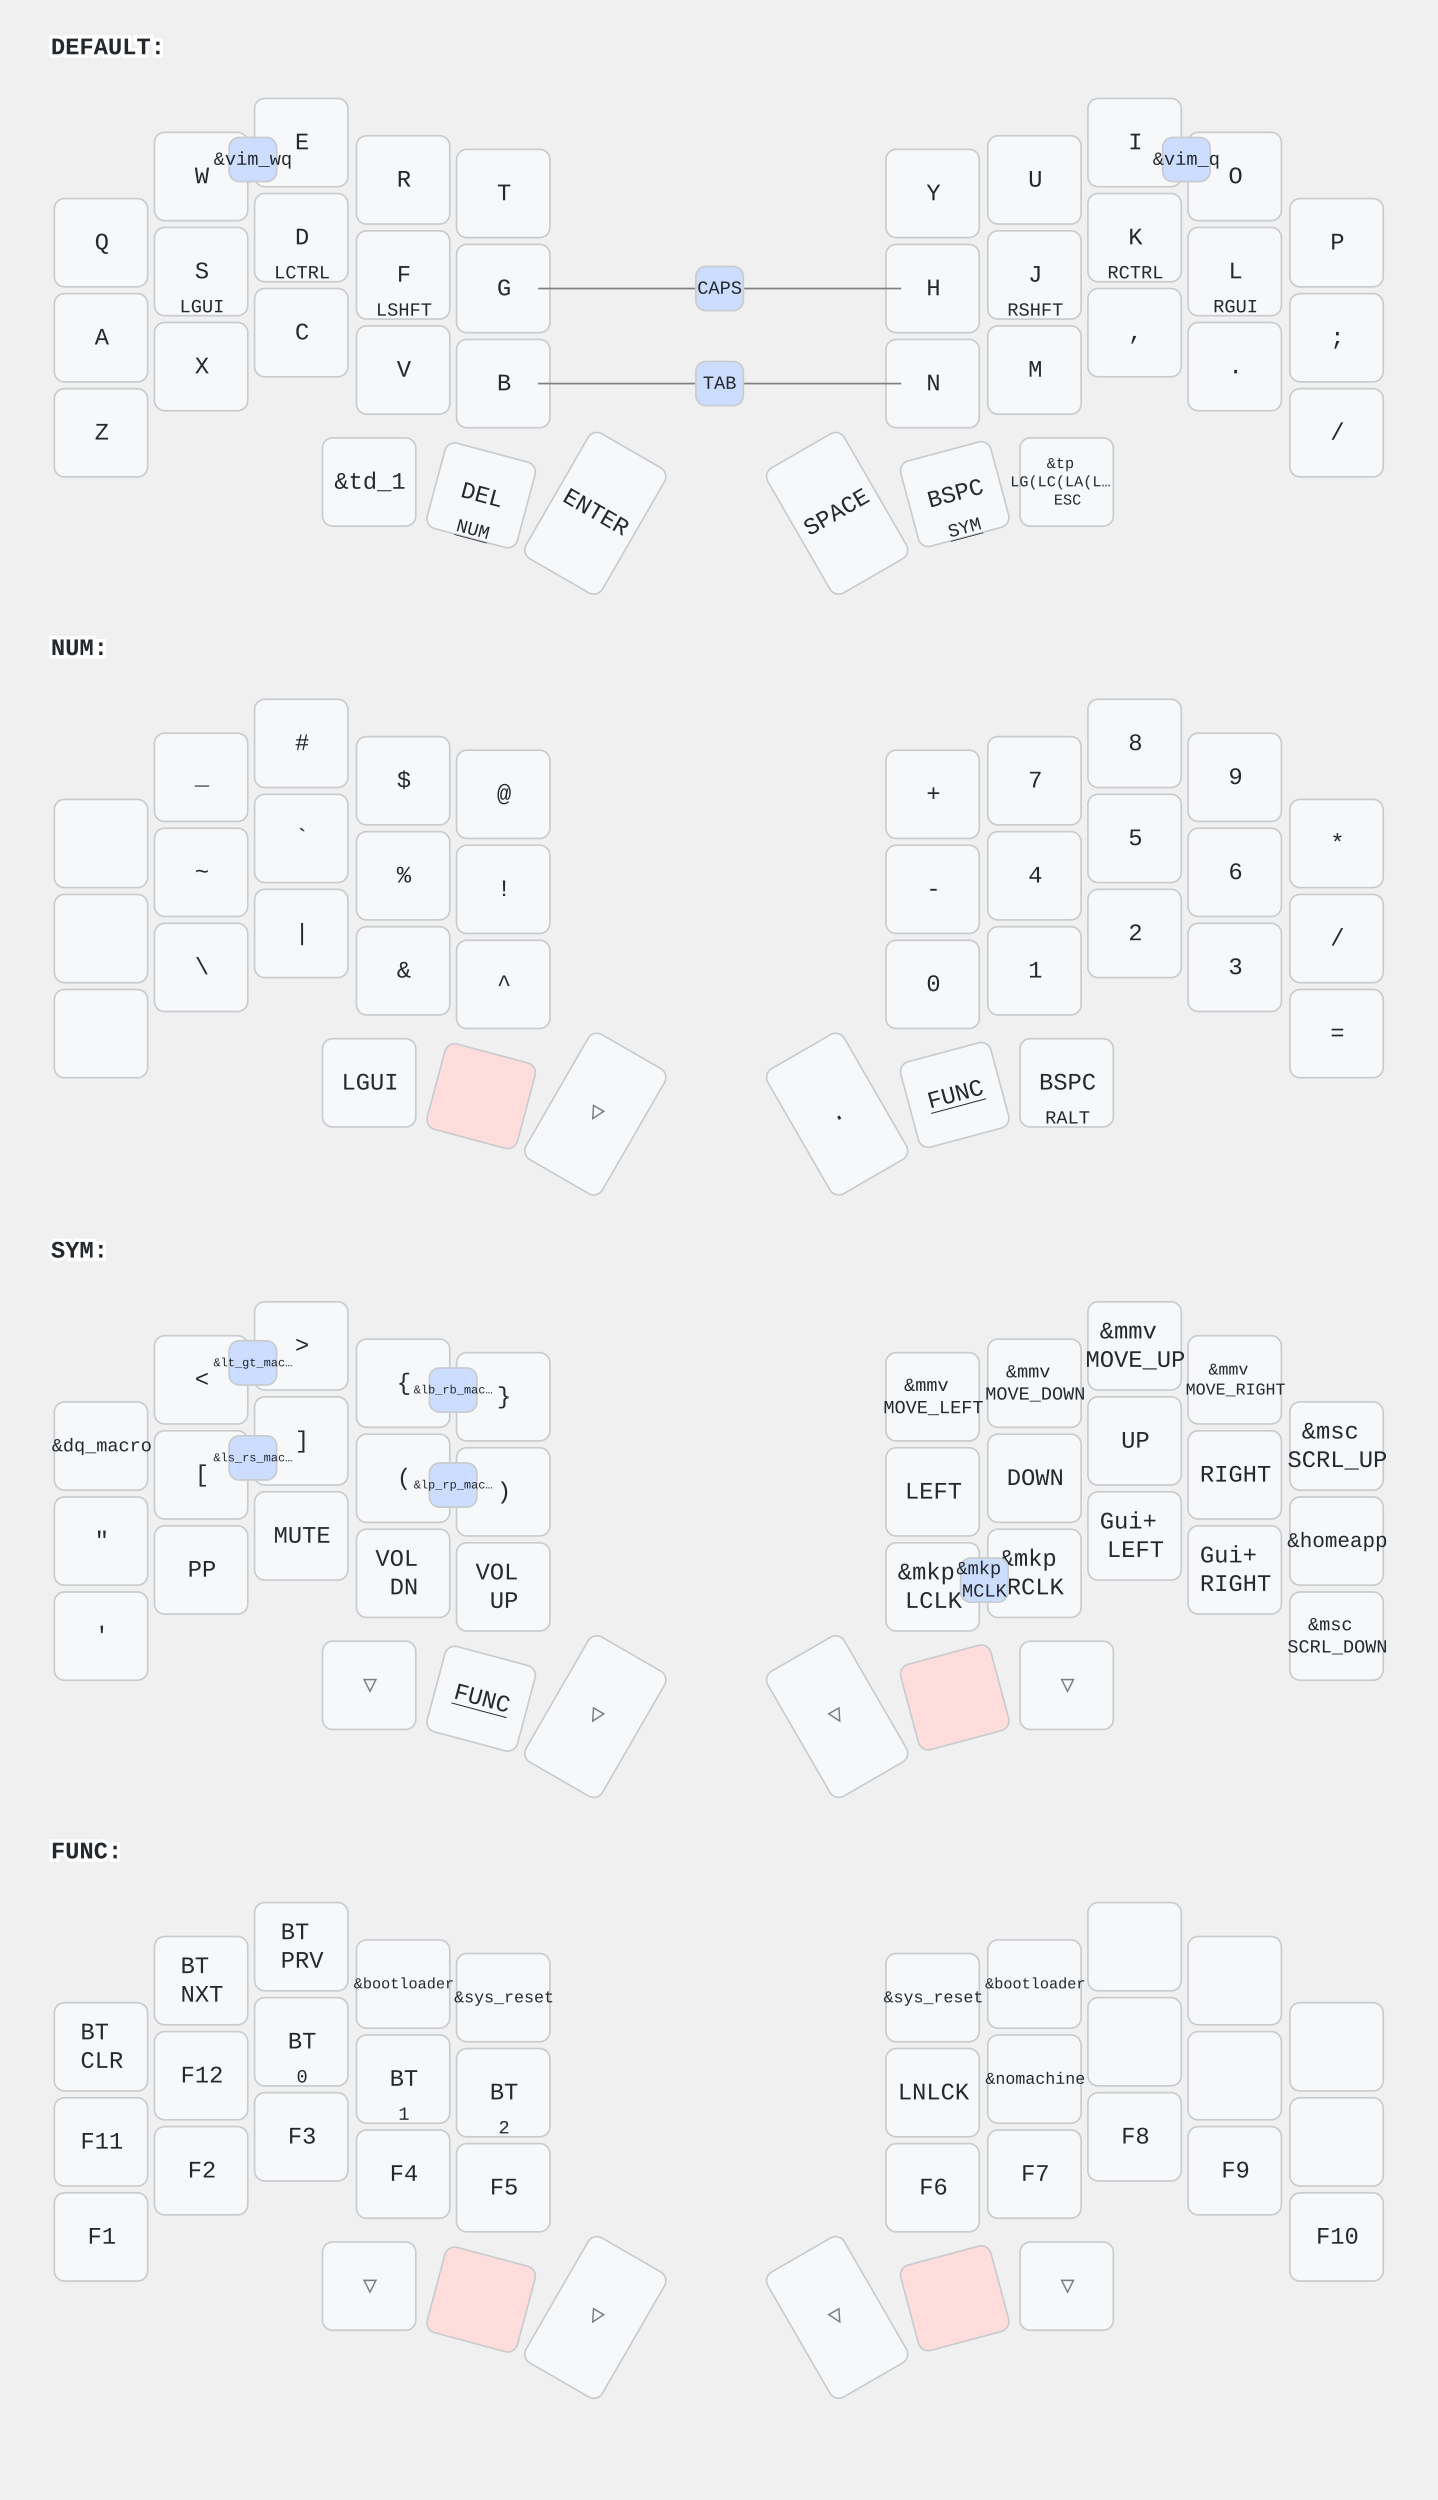
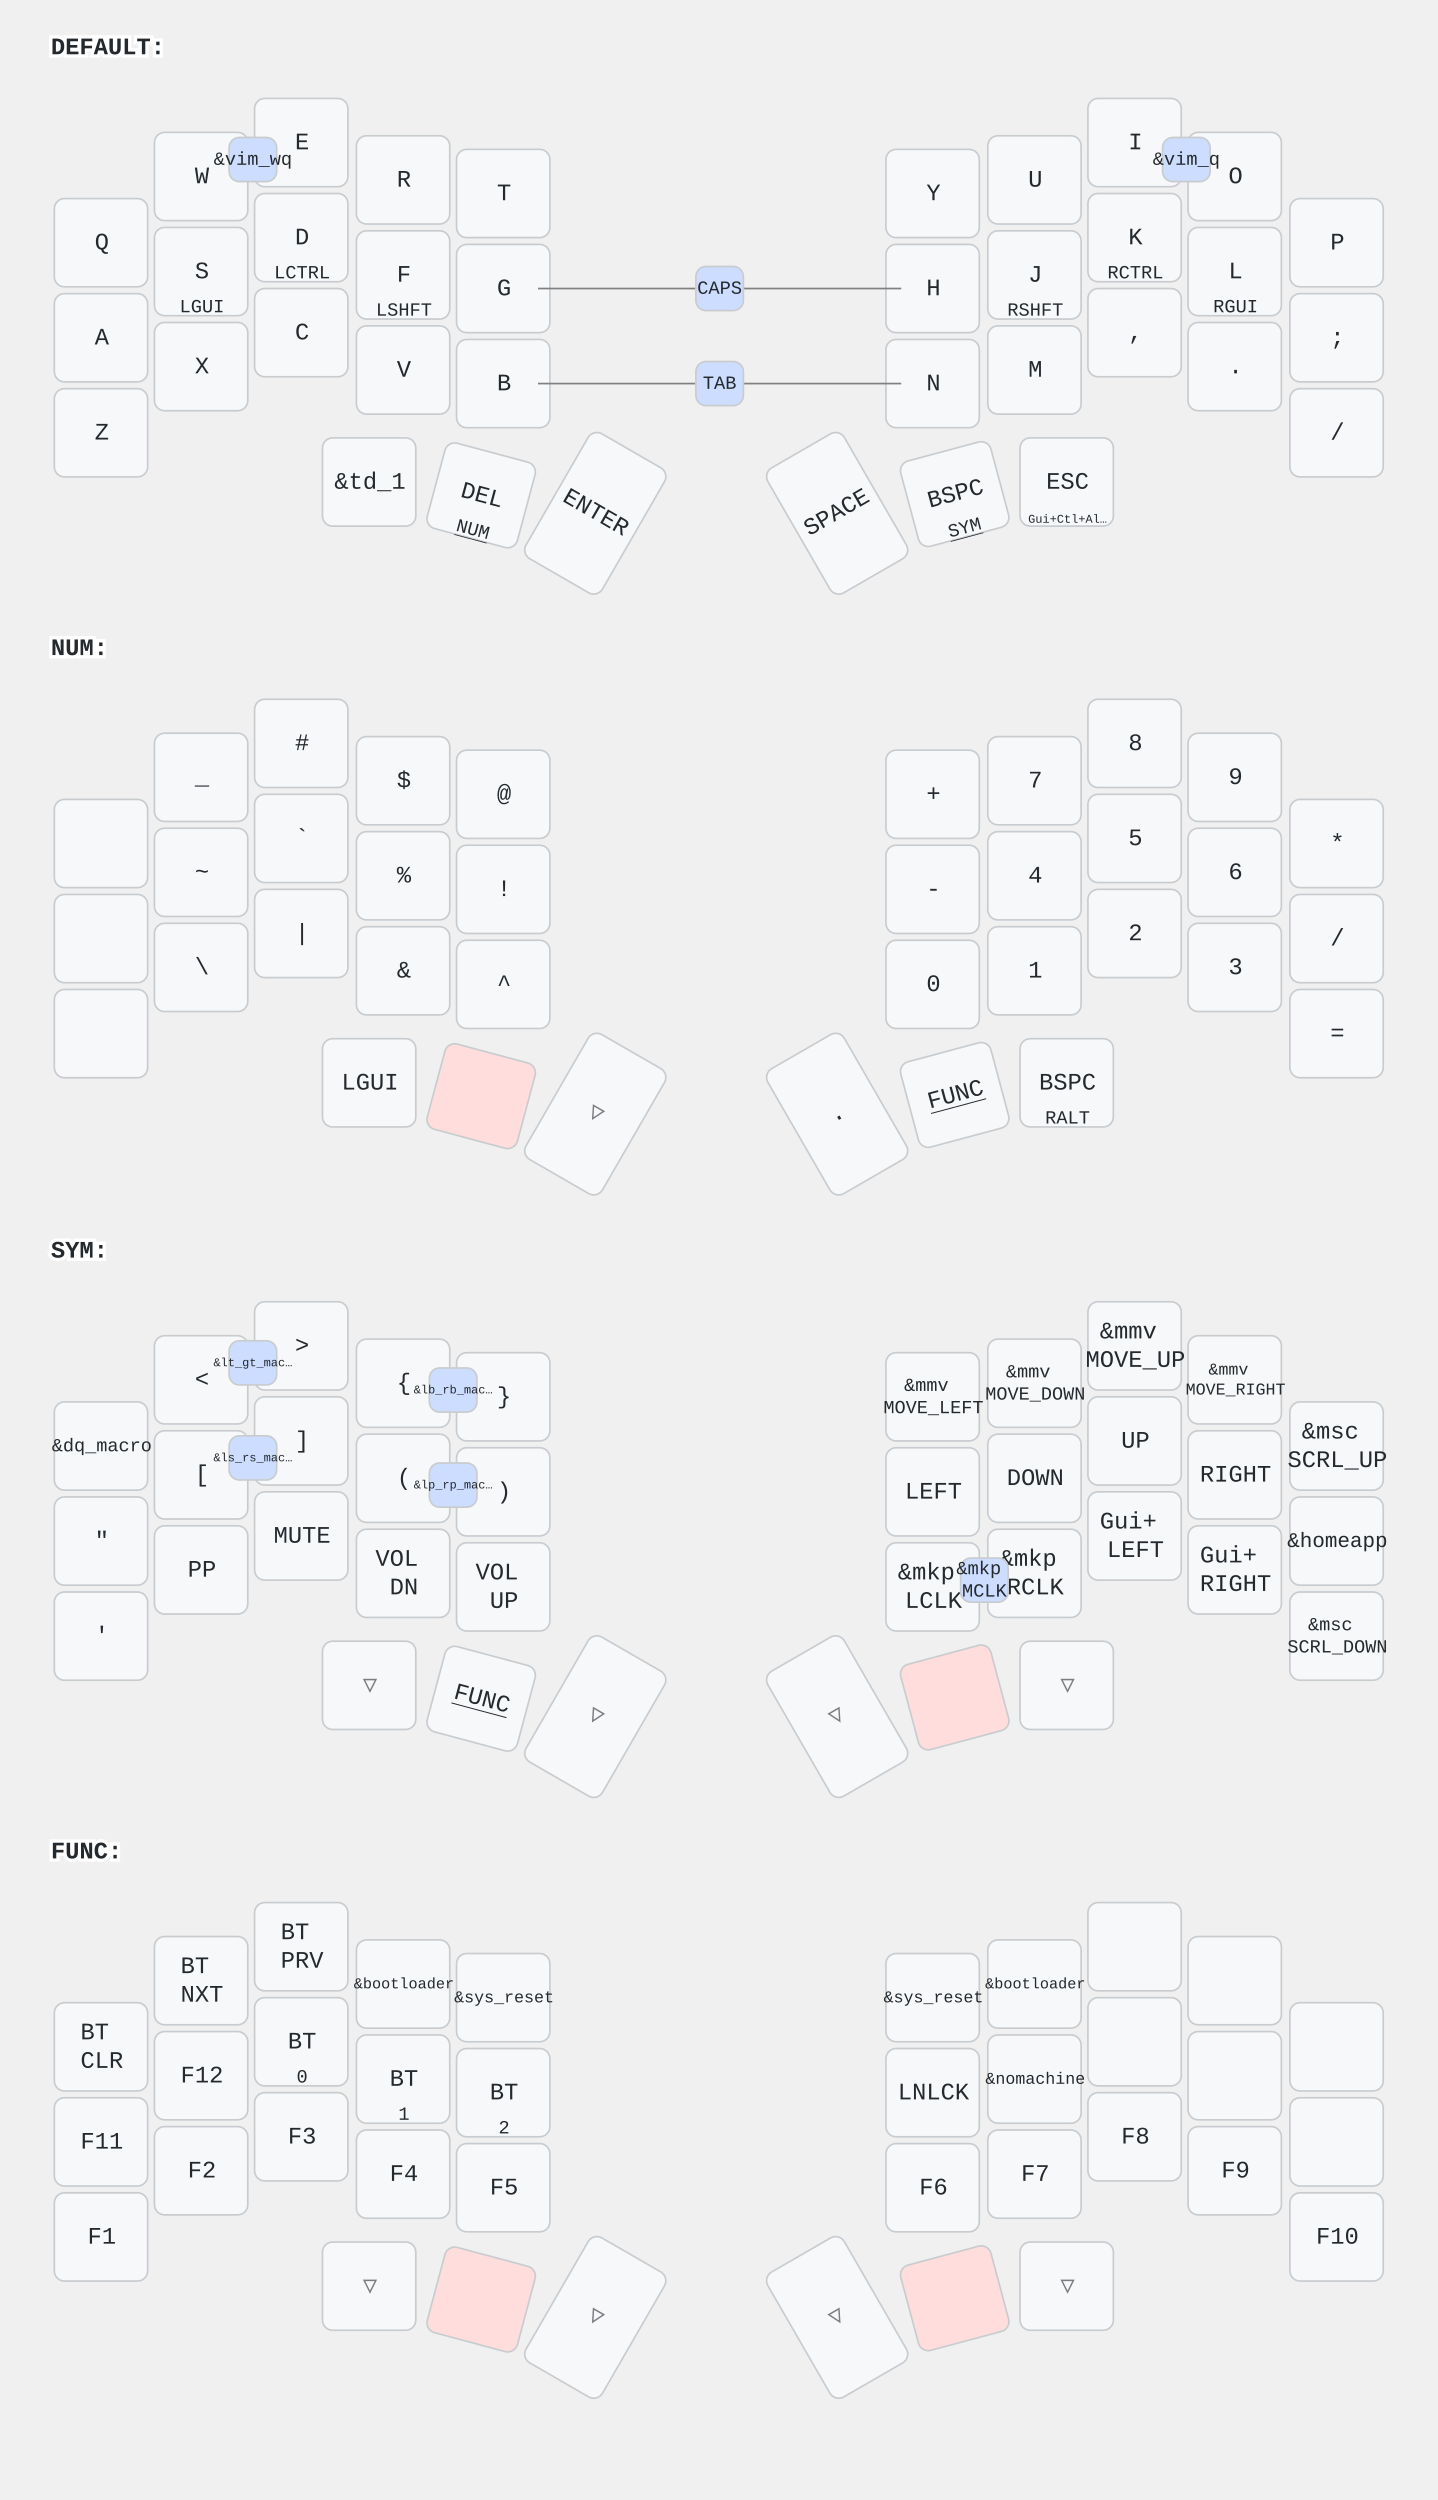
<svg xmlns="http://www.w3.org/2000/svg" width="847" height="1473" viewBox="0 0 847 1473" class="keymap">
  <style>/* inherit to force styles through use tags */
svg path {
    fill: inherit;
}

/* font and background color specifications */
svg.keymap {
    font-family: SFMono-Regular,Consolas,Liberation Mono,Menlo,monospace;
    font-size: 14px;
    font-kerning: normal;
    text-rendering: optimizeLegibility;
    fill: #24292e;
}

/* default key styling */
rect.key {
    fill: #f6f8fa;
}

rect.key, rect.combo {
    stroke: #c9cccf;
    stroke-width: 1;
}

/* default key side styling, only used is draw_key_sides is set */
rect.side {
    filter: brightness(90%);
}

/* color accent for combo boxes */
rect.combo, rect.combo-separate {
    fill: #cdf;
}

/* color accent for held keys */
rect.held, rect.combo.held {
    fill: #fdd;
}

/* color accent for ghost (optional) keys */
rect.ghost, rect.combo.ghost {
    stroke-dasharray: 4, 4;
    stroke-width: 2;
}

text {
    text-anchor: middle;
    dominant-baseline: middle;
}

/* styling for layer labels */
text.label {
    font-weight: bold;
    text-anchor: start;
    stroke: white;
    stroke-width: 4;
    paint-order: stroke;
}

/* styling for optional footer */
text.footer {
    text-anchor: end;
    dominant-baseline: auto;
    stroke: white;
    stroke-width: 4;
    paint-order: stroke;
}

/* styling for combo tap, and key non-tap label text */
text.combo, text.hold, text.shifted, text.left, text.right {
    font-size: 11px;
}

text.hold {
    text-anchor: middle;
    dominant-baseline: auto;
}

text.shifted {
    text-anchor: middle;
    dominant-baseline: hanging;
}

text.left {
    text-anchor: start;
}

text.right {
    text-anchor: end;
}

text.layer-activator {
    text-decoration: underline;
}

/* styling for hold/shifted label text in combo box */
text.combo.hold, text.combo.shifted, text.combo.left, text.combo.right {
    font-size: 8px;
}

/* lighter symbol for transparent keys */
text.trans {
    fill: #7b7e81;
}

/* styling for combo dendrons */
path.combo {
    stroke-width: 1;
    stroke: gray;
    fill: none;
}

/* Start Tabler Icons Cleanup */
/* cannot use height/width with glyphs */
.icon-tabler &gt; path {
    fill: inherit;
    stroke: inherit;
    stroke-width: 2;
}
/* hide tabler's default box */
.icon-tabler &gt; path[stroke="none"][fill="none"] {
    visibility: hidden;
}
/* End Tabler Icons Cleanup */
</style>
  <g transform="translate(30, 0)" class="layer-DEFAULT">
    <text x="0" y="28" class="label" id="DEFAULT">DEFAULT:</text>
    <g transform="translate(0, 56)">
      <g transform="translate(30, 87)" class="key keypos-0">
        <rect rx="6" ry="6" x="-28" y="-26" width="55" height="52" class="key" />
        <text x="0" y="0" class="key tap">Q</text>
      </g>
      <g transform="translate(89, 48)" class="key keypos-1">
        <rect rx="6" ry="6" x="-28" y="-26" width="55" height="52" class="key" />
        <text x="0" y="0" class="key tap">W</text>
      </g>
      <g transform="translate(148, 28)" class="key keypos-2">
        <rect rx="6" ry="6" x="-28" y="-26" width="55" height="52" class="key" />
        <text x="0" y="0" class="key tap">E</text>
      </g>
      <g transform="translate(208, 50)" class="key keypos-3">
        <rect rx="6" ry="6" x="-28" y="-26" width="55" height="52" class="key" />
        <text x="0" y="0" class="key tap">R</text>
      </g>
      <g transform="translate(267, 58)" class="key keypos-4">
        <rect rx="6" ry="6" x="-28" y="-26" width="55" height="52" class="key" />
        <text x="0" y="0" class="key tap">T</text>
      </g>
      <g transform="translate(520, 58)" class="key keypos-5">
        <rect rx="6" ry="6" x="-28" y="-26" width="55" height="52" class="key" />
        <text x="0" y="0" class="key tap">Y</text>
      </g>
      <g transform="translate(580, 50)" class="key keypos-6">
        <rect rx="6" ry="6" x="-28" y="-26" width="55" height="52" class="key" />
        <text x="0" y="0" class="key tap">U</text>
      </g>
      <g transform="translate(639, 28)" class="key keypos-7">
        <rect rx="6" ry="6" x="-28" y="-26" width="55" height="52" class="key" />
        <text x="0" y="0" class="key tap">I</text>
      </g>
      <g transform="translate(698, 48)" class="key keypos-8">
        <rect rx="6" ry="6" x="-28" y="-26" width="55" height="52" class="key" />
        <text x="0" y="0" class="key tap">O</text>
      </g>
      <g transform="translate(758, 87)" class="key keypos-9">
        <rect rx="6" ry="6" x="-28" y="-26" width="55" height="52" class="key" />
        <text x="0" y="0" class="key tap">P</text>
      </g>
      <g transform="translate(30, 143)" class="key keypos-10">
        <rect rx="6" ry="6" x="-28" y="-26" width="55" height="52" class="key" />
        <text x="0" y="0" class="key tap">A</text>
      </g>
      <g transform="translate(89, 104)" class="key keypos-11">
        <rect rx="6" ry="6" x="-28" y="-26" width="55" height="52" class="key" />
        <text x="0" y="0" class="key tap">S</text>
        <text x="0" y="24" class="key hold">LGUI</text>
      </g>
      <g transform="translate(148, 84)" class="key keypos-12">
        <rect rx="6" ry="6" x="-28" y="-26" width="55" height="52" class="key" />
        <text x="0" y="0" class="key tap">D</text>
        <text x="0" y="24" class="key hold">LCTRL</text>
      </g>
      <g transform="translate(208, 106)" class="key keypos-13">
        <rect rx="6" ry="6" x="-28" y="-26" width="55" height="52" class="key" />
        <text x="0" y="0" class="key tap">F</text>
        <text x="0" y="24" class="key hold">LSHFT</text>
      </g>
      <g transform="translate(267, 114)" class="key keypos-14">
        <rect rx="6" ry="6" x="-28" y="-26" width="55" height="52" class="key" />
        <text x="0" y="0" class="key tap">G</text>
      </g>
      <g transform="translate(520, 114)" class="key keypos-15">
        <rect rx="6" ry="6" x="-28" y="-26" width="55" height="52" class="key" />
        <text x="0" y="0" class="key tap">H</text>
      </g>
      <g transform="translate(580, 106)" class="key keypos-16">
        <rect rx="6" ry="6" x="-28" y="-26" width="55" height="52" class="key" />
        <text x="0" y="0" class="key tap">J</text>
        <text x="0" y="24" class="key hold">RSHFT</text>
      </g>
      <g transform="translate(639, 84)" class="key keypos-17">
        <rect rx="6" ry="6" x="-28" y="-26" width="55" height="52" class="key" />
        <text x="0" y="0" class="key tap">K</text>
        <text x="0" y="24" class="key hold">RCTRL</text>
      </g>
      <g transform="translate(698, 104)" class="key keypos-18">
        <rect rx="6" ry="6" x="-28" y="-26" width="55" height="52" class="key" />
        <text x="0" y="0" class="key tap">L</text>
        <text x="0" y="24" class="key hold">RGUI</text>
      </g>
      <g transform="translate(758, 143)" class="key keypos-19">
        <rect rx="6" ry="6" x="-28" y="-26" width="55" height="52" class="key" />
        <text x="0" y="0" class="key tap">;</text>
      </g>
      <g transform="translate(30, 199)" class="key keypos-20">
        <rect rx="6" ry="6" x="-28" y="-26" width="55" height="52" class="key" />
        <text x="0" y="0" class="key tap">Z</text>
      </g>
      <g transform="translate(89, 160)" class="key keypos-21">
        <rect rx="6" ry="6" x="-28" y="-26" width="55" height="52" class="key" />
        <text x="0" y="0" class="key tap">X</text>
      </g>
      <g transform="translate(148, 140)" class="key keypos-22">
        <rect rx="6" ry="6" x="-28" y="-26" width="55" height="52" class="key" />
        <text x="0" y="0" class="key tap">C</text>
      </g>
      <g transform="translate(208, 162)" class="key keypos-23">
        <rect rx="6" ry="6" x="-28" y="-26" width="55" height="52" class="key" />
        <text x="0" y="0" class="key tap">V</text>
      </g>
      <g transform="translate(267, 170)" class="key keypos-24">
        <rect rx="6" ry="6" x="-28" y="-26" width="55" height="52" class="key" />
        <text x="0" y="0" class="key tap">B</text>
      </g>
      <g transform="translate(520, 170)" class="key keypos-25">
        <rect rx="6" ry="6" x="-28" y="-26" width="55" height="52" class="key" />
        <text x="0" y="0" class="key tap">N</text>
      </g>
      <g transform="translate(580, 162)" class="key keypos-26">
        <rect rx="6" ry="6" x="-28" y="-26" width="55" height="52" class="key" />
        <text x="0" y="0" class="key tap">M</text>
      </g>
      <g transform="translate(639, 140)" class="key keypos-27">
        <rect rx="6" ry="6" x="-28" y="-26" width="55" height="52" class="key" />
        <text x="0" y="0" class="key tap">,</text>
      </g>
      <g transform="translate(698, 160)" class="key keypos-28">
        <rect rx="6" ry="6" x="-28" y="-26" width="55" height="52" class="key" />
        <text x="0" y="0" class="key tap">.</text>
      </g>
      <g transform="translate(758, 199)" class="key keypos-29">
        <rect rx="6" ry="6" x="-28" y="-26" width="55" height="52" class="key" />
        <text x="0" y="0" class="key tap">/</text>
      </g>
      <g transform="translate(188, 228)" class="key keypos-30">
        <rect rx="6" ry="6" x="-28" y="-26" width="55" height="52" class="key" />
        <text x="0" y="0" class="key tap">&amp;td_1</text>
      </g>
      <g transform="translate(254, 236) rotate(15.0)" class="key keypos-31">
        <rect rx="6" ry="6" x="-28" y="-26" width="55" height="52" class="key" />
        <text x="0" y="0" class="key tap">DEL</text>
        <a href="#NUM">
          <text x="0" y="24" class="key hold layer-activator">NUM</text>
        </a>
      </g>
      <g transform="translate(321, 246) rotate(30.0)" class="key keypos-32">
        <rect rx="6" ry="6" x="-26" y="-42" width="52" height="85" class="key" />
        <text x="0" y="0" class="key tap">ENTER</text>
      </g>
      <g transform="translate(463, 246) rotate(-30.0)" class="key keypos-33">
        <rect rx="6" ry="6" x="-26" y="-42" width="52" height="85" class="key" />
        <text x="0" y="0" class="key tap">SPACE</text>
      </g>
      <g transform="translate(533, 235) rotate(-15.0)" class="key keypos-34">
        <rect rx="6" ry="6" x="-28" y="-26" width="55" height="52" class="key" />
        <text x="0" y="0" class="key tap">BSPC</text>
        <a href="#SYM">
          <text x="0" y="24" class="key hold layer-activator">SYM</text>
        </a>
      </g>
      <g transform="translate(599, 228)" class="key keypos-35">
        <rect rx="6" ry="6" x="-28" y="-26" width="55" height="52" class="key" />
-         <text x="0" y="0" class="key tap">
-           <tspan x="0" dy="-1.2em" style="font-size: 64%">&amp;tp</tspan>
-           <tspan x="0" dy="1.2em" style="font-size: 64%">LG(LC(LA(L…</tspan>
-           <tspan x="0" dy="1.2em" style="font-size: 64%">ESC</tspan>
+         <text x="0" y="0" class="key tap">ESC</text>
+         <text x="0" y="24" class="key hold">
+           <tspan style="font-size: 64%">Gui+Ctl+Al…</tspan>
        </text>
      </g>
      <g class="combo combopos-0">
        <rect rx="6" ry="6" x="105" y="25" width="28" height="26" class="combo" />
        <text x="119" y="38" class="combo tap">&amp;vim_wq</text>
      </g>
      <g class="combo combopos-1">
        <rect rx="6" ry="6" x="655" y="25" width="28" height="26" class="combo" />
        <text x="669" y="38" class="combo tap">&amp;vim_q</text>
      </g>
      <g class="combo combopos-2">
        <path d="M394,114 l-107,0" class="combo" />
        <path d="M394,114 l107,0" class="combo" />
        <rect rx="6" ry="6" x="380" y="101" width="28" height="26" class="combo" />
        <text x="394" y="114" class="combo tap">CAPS</text>
      </g>
      <g class="combo combopos-3">
        <path d="M394,170 l-107,0" class="combo" />
        <path d="M394,170 l107,0" class="combo" />
        <rect rx="6" ry="6" x="380" y="157" width="28" height="26" class="combo" />
        <text x="394" y="170" class="combo tap">TAB</text>
      </g>
    </g>
  </g>
  <g transform="translate(30, 354)" class="layer-NUM">
    <text x="0" y="28" class="label" id="NUM">NUM:</text>
    <g transform="translate(0, 56)">
      <g transform="translate(30, 87)" class="key keypos-0">
        <rect rx="6" ry="6" x="-28" y="-26" width="55" height="52" class="key" />
      </g>
      <g transform="translate(89, 48)" class="key keypos-1">
        <rect rx="6" ry="6" x="-28" y="-26" width="55" height="52" class="key" />
        <text x="0" y="0" class="key tap">_</text>
      </g>
      <g transform="translate(148, 28)" class="key keypos-2">
        <rect rx="6" ry="6" x="-28" y="-26" width="55" height="52" class="key" />
        <text x="0" y="0" class="key tap">#</text>
      </g>
      <g transform="translate(208, 50)" class="key keypos-3">
        <rect rx="6" ry="6" x="-28" y="-26" width="55" height="52" class="key" />
        <text x="0" y="0" class="key tap">$</text>
      </g>
      <g transform="translate(267, 58)" class="key keypos-4">
        <rect rx="6" ry="6" x="-28" y="-26" width="55" height="52" class="key" />
        <text x="0" y="0" class="key tap">@</text>
      </g>
      <g transform="translate(520, 58)" class="key keypos-5">
        <rect rx="6" ry="6" x="-28" y="-26" width="55" height="52" class="key" />
        <text x="0" y="0" class="key tap">+</text>
      </g>
      <g transform="translate(580, 50)" class="key keypos-6">
        <rect rx="6" ry="6" x="-28" y="-26" width="55" height="52" class="key" />
        <text x="0" y="0" class="key tap">7</text>
      </g>
      <g transform="translate(639, 28)" class="key keypos-7">
        <rect rx="6" ry="6" x="-28" y="-26" width="55" height="52" class="key" />
        <text x="0" y="0" class="key tap">8</text>
      </g>
      <g transform="translate(698, 48)" class="key keypos-8">
        <rect rx="6" ry="6" x="-28" y="-26" width="55" height="52" class="key" />
        <text x="0" y="0" class="key tap">9</text>
      </g>
      <g transform="translate(758, 87)" class="key keypos-9">
        <rect rx="6" ry="6" x="-28" y="-26" width="55" height="52" class="key" />
        <text x="0" y="0" class="key tap">*</text>
      </g>
      <g transform="translate(30, 143)" class="key keypos-10">
        <rect rx="6" ry="6" x="-28" y="-26" width="55" height="52" class="key" />
      </g>
      <g transform="translate(89, 104)" class="key keypos-11">
        <rect rx="6" ry="6" x="-28" y="-26" width="55" height="52" class="key" />
        <text x="0" y="0" class="key tap">~</text>
      </g>
      <g transform="translate(148, 84)" class="key keypos-12">
        <rect rx="6" ry="6" x="-28" y="-26" width="55" height="52" class="key" />
        <text x="0" y="0" class="key tap">`</text>
      </g>
      <g transform="translate(208, 106)" class="key keypos-13">
        <rect rx="6" ry="6" x="-28" y="-26" width="55" height="52" class="key" />
        <text x="0" y="0" class="key tap">%</text>
      </g>
      <g transform="translate(267, 114)" class="key keypos-14">
        <rect rx="6" ry="6" x="-28" y="-26" width="55" height="52" class="key" />
        <text x="0" y="0" class="key tap">!</text>
      </g>
      <g transform="translate(520, 114)" class="key keypos-15">
        <rect rx="6" ry="6" x="-28" y="-26" width="55" height="52" class="key" />
        <text x="0" y="0" class="key tap">-</text>
      </g>
      <g transform="translate(580, 106)" class="key keypos-16">
        <rect rx="6" ry="6" x="-28" y="-26" width="55" height="52" class="key" />
        <text x="0" y="0" class="key tap">4</text>
      </g>
      <g transform="translate(639, 84)" class="key keypos-17">
        <rect rx="6" ry="6" x="-28" y="-26" width="55" height="52" class="key" />
        <text x="0" y="0" class="key tap">5</text>
      </g>
      <g transform="translate(698, 104)" class="key keypos-18">
        <rect rx="6" ry="6" x="-28" y="-26" width="55" height="52" class="key" />
        <text x="0" y="0" class="key tap">6</text>
      </g>
      <g transform="translate(758, 143)" class="key keypos-19">
        <rect rx="6" ry="6" x="-28" y="-26" width="55" height="52" class="key" />
        <text x="0" y="0" class="key tap">/</text>
      </g>
      <g transform="translate(30, 199)" class="key keypos-20">
        <rect rx="6" ry="6" x="-28" y="-26" width="55" height="52" class="key" />
      </g>
      <g transform="translate(89, 160)" class="key keypos-21">
        <rect rx="6" ry="6" x="-28" y="-26" width="55" height="52" class="key" />
        <text x="0" y="0" class="key tap">\</text>
      </g>
      <g transform="translate(148, 140)" class="key keypos-22">
        <rect rx="6" ry="6" x="-28" y="-26" width="55" height="52" class="key" />
        <text x="0" y="0" class="key tap">|</text>
      </g>
      <g transform="translate(208, 162)" class="key keypos-23">
        <rect rx="6" ry="6" x="-28" y="-26" width="55" height="52" class="key" />
        <text x="0" y="0" class="key tap">&amp;</text>
      </g>
      <g transform="translate(267, 170)" class="key keypos-24">
        <rect rx="6" ry="6" x="-28" y="-26" width="55" height="52" class="key" />
        <text x="0" y="0" class="key tap">^</text>
      </g>
      <g transform="translate(520, 170)" class="key keypos-25">
        <rect rx="6" ry="6" x="-28" y="-26" width="55" height="52" class="key" />
        <text x="0" y="0" class="key tap">0</text>
      </g>
      <g transform="translate(580, 162)" class="key keypos-26">
        <rect rx="6" ry="6" x="-28" y="-26" width="55" height="52" class="key" />
        <text x="0" y="0" class="key tap">1</text>
      </g>
      <g transform="translate(639, 140)" class="key keypos-27">
        <rect rx="6" ry="6" x="-28" y="-26" width="55" height="52" class="key" />
        <text x="0" y="0" class="key tap">2</text>
      </g>
      <g transform="translate(698, 160)" class="key keypos-28">
        <rect rx="6" ry="6" x="-28" y="-26" width="55" height="52" class="key" />
        <text x="0" y="0" class="key tap">3</text>
      </g>
      <g transform="translate(758, 199)" class="key keypos-29">
        <rect rx="6" ry="6" x="-28" y="-26" width="55" height="52" class="key" />
        <text x="0" y="0" class="key tap">=</text>
      </g>
      <g transform="translate(188, 228)" class="key keypos-30">
        <rect rx="6" ry="6" x="-28" y="-26" width="55" height="52" class="key" />
        <text x="0" y="0" class="key tap">LGUI</text>
      </g>
      <g transform="translate(254, 236) rotate(15.0)" class="key held keypos-31">
        <rect rx="6" ry="6" x="-28" y="-26" width="55" height="52" class="key held" />
      </g>
      <g transform="translate(321, 246) rotate(30.0)" class="key trans keypos-32">
        <rect rx="6" ry="6" x="-26" y="-42" width="52" height="85" class="key trans" />
        <text x="0" y="0" class="key trans tap">▽</text>
      </g>
      <g transform="translate(463, 246) rotate(-30.0)" class="key keypos-33">
        <rect rx="6" ry="6" x="-26" y="-42" width="52" height="85" class="key" />
        <text x="0" y="0" class="key tap">.</text>
      </g>
      <g transform="translate(533, 235) rotate(-15.0)" class="key keypos-34">
        <rect rx="6" ry="6" x="-28" y="-26" width="55" height="52" class="key" />
        <a href="#FUNC">
          <text x="0" y="0" class="key tap layer-activator">FUNC</text>
        </a>
      </g>
      <g transform="translate(599, 228)" class="key keypos-35">
        <rect rx="6" ry="6" x="-28" y="-26" width="55" height="52" class="key" />
        <text x="0" y="0" class="key tap">BSPC</text>
        <text x="0" y="24" class="key hold">RALT</text>
      </g>
    </g>
  </g>
  <g transform="translate(30, 709)" class="layer-SYM">
    <text x="0" y="28" class="label" id="SYM">SYM:</text>
    <g transform="translate(0, 56)">
      <g transform="translate(30, 87)" class="key keypos-0">
        <rect rx="6" ry="6" x="-28" y="-26" width="55" height="52" class="key" />
        <text x="0" y="0" class="key tap">
          <tspan style="font-size: 78%">&amp;dq_macro</tspan>
        </text>
      </g>
      <g transform="translate(89, 48)" class="key keypos-1">
        <rect rx="6" ry="6" x="-28" y="-26" width="55" height="52" class="key" />
        <text x="0" y="0" class="key tap">&lt;</text>
      </g>
      <g transform="translate(148, 28)" class="key keypos-2">
        <rect rx="6" ry="6" x="-28" y="-26" width="55" height="52" class="key" />
        <text x="0" y="0" class="key tap">&gt;</text>
      </g>
      <g transform="translate(208, 50)" class="key keypos-3">
        <rect rx="6" ry="6" x="-28" y="-26" width="55" height="52" class="key" />
        <text x="0" y="0" class="key tap">{</text>
      </g>
      <g transform="translate(267, 58)" class="key keypos-4">
        <rect rx="6" ry="6" x="-28" y="-26" width="55" height="52" class="key" />
        <text x="0" y="0" class="key tap">}</text>
      </g>
      <g transform="translate(520, 58)" class="key keypos-5">
        <rect rx="6" ry="6" x="-28" y="-26" width="55" height="52" class="key" />
        <text x="0" y="0" class="key tap">
          <tspan x="0" dy="-0.6em" style="font-size: 78%">&amp;mmv</tspan>
          <tspan x="0" dy="1.2em" style="font-size: 78%">MOVE_LEFT</tspan>
        </text>
      </g>
      <g transform="translate(580, 50)" class="key keypos-6">
        <rect rx="6" ry="6" x="-28" y="-26" width="55" height="52" class="key" />
        <text x="0" y="0" class="key tap">
          <tspan x="0" dy="-0.6em" style="font-size: 78%">&amp;mmv</tspan>
          <tspan x="0" dy="1.2em" style="font-size: 78%">MOVE_DOWN</tspan>
        </text>
      </g>
      <g transform="translate(639, 28)" class="key keypos-7">
        <rect rx="6" ry="6" x="-28" y="-26" width="55" height="52" class="key" />
        <text x="0" y="0" class="key tap">
          <tspan x="0" dy="-0.6em">&amp;mmv</tspan>
          <tspan x="0" dy="1.2em">MOVE_UP</tspan>
        </text>
      </g>
      <g transform="translate(698, 48)" class="key keypos-8">
        <rect rx="6" ry="6" x="-28" y="-26" width="55" height="52" class="key" />
        <text x="0" y="0" class="key tap">
          <tspan x="0" dy="-0.6em" style="font-size: 70%">&amp;mmv</tspan>
          <tspan x="0" dy="1.2em" style="font-size: 70%">MOVE_RIGHT</tspan>
        </text>
      </g>
      <g transform="translate(758, 87)" class="key keypos-9">
        <rect rx="6" ry="6" x="-28" y="-26" width="55" height="52" class="key" />
        <text x="0" y="0" class="key tap">
          <tspan x="0" dy="-0.6em">&amp;msc</tspan>
          <tspan x="0" dy="1.2em">SCRL_UP</tspan>
        </text>
      </g>
      <g transform="translate(30, 143)" class="key keypos-10">
        <rect rx="6" ry="6" x="-28" y="-26" width="55" height="52" class="key" />
        <text x="0" y="0" class="key tap">"</text>
      </g>
      <g transform="translate(89, 104)" class="key keypos-11">
        <rect rx="6" ry="6" x="-28" y="-26" width="55" height="52" class="key" />
        <text x="0" y="0" class="key tap">[</text>
      </g>
      <g transform="translate(148, 84)" class="key keypos-12">
        <rect rx="6" ry="6" x="-28" y="-26" width="55" height="52" class="key" />
        <text x="0" y="0" class="key tap">]</text>
      </g>
      <g transform="translate(208, 106)" class="key keypos-13">
        <rect rx="6" ry="6" x="-28" y="-26" width="55" height="52" class="key" />
        <text x="0" y="0" class="key tap">(</text>
      </g>
      <g transform="translate(267, 114)" class="key keypos-14">
        <rect rx="6" ry="6" x="-28" y="-26" width="55" height="52" class="key" />
        <text x="0" y="0" class="key tap">)</text>
      </g>
      <g transform="translate(520, 114)" class="key keypos-15">
        <rect rx="6" ry="6" x="-28" y="-26" width="55" height="52" class="key" />
        <text x="0" y="0" class="key tap">LEFT</text>
      </g>
      <g transform="translate(580, 106)" class="key keypos-16">
        <rect rx="6" ry="6" x="-28" y="-26" width="55" height="52" class="key" />
        <text x="0" y="0" class="key tap">DOWN</text>
      </g>
      <g transform="translate(639, 84)" class="key keypos-17">
        <rect rx="6" ry="6" x="-28" y="-26" width="55" height="52" class="key" />
        <text x="0" y="0" class="key tap">UP</text>
      </g>
      <g transform="translate(698, 104)" class="key keypos-18">
        <rect rx="6" ry="6" x="-28" y="-26" width="55" height="52" class="key" />
        <text x="0" y="0" class="key tap">RIGHT</text>
      </g>
      <g transform="translate(758, 143)" class="key keypos-19">
        <rect rx="6" ry="6" x="-28" y="-26" width="55" height="52" class="key" />
        <text x="0" y="0" class="key tap">
          <tspan style="font-size: 88%">&amp;homeapp</tspan>
        </text>
      </g>
      <g transform="translate(30, 199)" class="key keypos-20">
        <rect rx="6" ry="6" x="-28" y="-26" width="55" height="52" class="key" />
        <text x="0" y="0" class="key tap">'</text>
      </g>
      <g transform="translate(89, 160)" class="key keypos-21">
        <rect rx="6" ry="6" x="-28" y="-26" width="55" height="52" class="key" />
        <text x="0" y="0" class="key tap">PP</text>
      </g>
      <g transform="translate(148, 140)" class="key keypos-22">
        <rect rx="6" ry="6" x="-28" y="-26" width="55" height="52" class="key" />
        <text x="0" y="0" class="key tap">MUTE</text>
      </g>
      <g transform="translate(208, 162)" class="key keypos-23">
        <rect rx="6" ry="6" x="-28" y="-26" width="55" height="52" class="key" />
        <text x="0" y="0" class="key tap">
          <tspan x="0" dy="-0.6em">VOL</tspan>
          <tspan x="0" dy="1.2em">DN</tspan>
        </text>
      </g>
      <g transform="translate(267, 170)" class="key keypos-24">
        <rect rx="6" ry="6" x="-28" y="-26" width="55" height="52" class="key" />
        <text x="0" y="0" class="key tap">
          <tspan x="0" dy="-0.6em">VOL</tspan>
          <tspan x="0" dy="1.2em">UP</tspan>
        </text>
      </g>
      <g transform="translate(520, 170)" class="key keypos-25">
        <rect rx="6" ry="6" x="-28" y="-26" width="55" height="52" class="key" />
        <text x="0" y="0" class="key tap">
          <tspan x="0" dy="-0.6em">&amp;mkp</tspan>
          <tspan x="0" dy="1.2em">LCLK</tspan>
        </text>
      </g>
      <g transform="translate(580, 162)" class="key keypos-26">
        <rect rx="6" ry="6" x="-28" y="-26" width="55" height="52" class="key" />
        <text x="0" y="0" class="key tap">
          <tspan x="0" dy="-0.6em">&amp;mkp</tspan>
          <tspan x="0" dy="1.2em">RCLK</tspan>
        </text>
      </g>
      <g transform="translate(639, 140)" class="key keypos-27">
        <rect rx="6" ry="6" x="-28" y="-26" width="55" height="52" class="key" />
        <text x="0" y="0" class="key tap">
          <tspan x="0" dy="-0.6em">Gui+</tspan>
          <tspan x="0" dy="1.2em">LEFT</tspan>
        </text>
      </g>
      <g transform="translate(698, 160)" class="key keypos-28">
        <rect rx="6" ry="6" x="-28" y="-26" width="55" height="52" class="key" />
        <text x="0" y="0" class="key tap">
          <tspan x="0" dy="-0.6em">Gui+</tspan>
          <tspan x="0" dy="1.2em">RIGHT</tspan>
        </text>
      </g>
      <g transform="translate(758, 199)" class="key keypos-29">
        <rect rx="6" ry="6" x="-28" y="-26" width="55" height="52" class="key" />
        <text x="0" y="0" class="key tap">
          <tspan x="0" dy="-0.6em" style="font-size: 78%">&amp;msc</tspan>
          <tspan x="0" dy="1.2em" style="font-size: 78%">SCRL_DOWN</tspan>
        </text>
      </g>
      <g transform="translate(188, 228)" class="key trans keypos-30">
        <rect rx="6" ry="6" x="-28" y="-26" width="55" height="52" class="key trans" />
        <text x="0" y="0" class="key trans tap">▽</text>
      </g>
      <g transform="translate(254, 236) rotate(15.0)" class="key keypos-31">
        <rect rx="6" ry="6" x="-28" y="-26" width="55" height="52" class="key" />
        <a href="#FUNC">
          <text x="0" y="0" class="key tap layer-activator">FUNC</text>
        </a>
      </g>
      <g transform="translate(321, 246) rotate(30.0)" class="key trans keypos-32">
        <rect rx="6" ry="6" x="-26" y="-42" width="52" height="85" class="key trans" />
        <text x="0" y="0" class="key trans tap">▽</text>
      </g>
      <g transform="translate(463, 246) rotate(-30.0)" class="key trans keypos-33">
        <rect rx="6" ry="6" x="-26" y="-42" width="52" height="85" class="key trans" />
        <text x="0" y="0" class="key trans tap">▽</text>
      </g>
      <g transform="translate(533, 235) rotate(-15.0)" class="key held keypos-34">
        <rect rx="6" ry="6" x="-28" y="-26" width="55" height="52" class="key held" />
      </g>
      <g transform="translate(599, 228)" class="key trans keypos-35">
        <rect rx="6" ry="6" x="-28" y="-26" width="55" height="52" class="key trans" />
        <text x="0" y="0" class="key trans tap">▽</text>
      </g>
      <g class="combo combopos-0">
        <rect rx="6" ry="6" x="105" y="25" width="28" height="26" class="combo" />
        <text x="119" y="38" class="combo tap">
          <tspan style="font-size: 64%">&amp;lt_gt_mac…</tspan>
        </text>
      </g>
      <g class="combo combopos-1">
        <rect rx="6" ry="6" x="223" y="41" width="28" height="26" class="combo" />
        <text x="237" y="54" class="combo tap">
          <tspan style="font-size: 64%">&amp;lb_rb_mac…</tspan>
        </text>
      </g>
      <g class="combo combopos-2">
        <rect rx="6" ry="6" x="223" y="97" width="28" height="26" class="combo" />
        <text x="237" y="110" class="combo tap">
          <tspan style="font-size: 64%">&amp;lp_rp_mac…</tspan>
        </text>
      </g>
      <g class="combo combopos-3">
        <rect rx="6" ry="6" x="105" y="81" width="28" height="26" class="combo" />
        <text x="119" y="94" class="combo tap">
          <tspan style="font-size: 64%">&amp;ls_rs_mac…</tspan>
        </text>
      </g>
      <g class="combo combopos-4">
        <rect rx="6" ry="6" x="536" y="153" width="28" height="26" class="combo" />
        <text x="550" y="166" class="combo tap">
          <tspan x="550" dy="-0.6em">&amp;mkp</tspan>
          <tspan x="550" dy="1.2em">MCLK</tspan>
        </text>
      </g>
    </g>
  </g>
  <g transform="translate(30, 1063)" class="layer-FUNC">
    <text x="0" y="28" class="label" id="FUNC">FUNC:</text>
    <g transform="translate(0, 56)">
      <g transform="translate(30, 87)" class="key keypos-0">
        <rect rx="6" ry="6" x="-28" y="-26" width="55" height="52" class="key" />
        <text x="0" y="0" class="key tap">
          <tspan x="0" dy="-0.6em">BT</tspan>
          <tspan x="0" dy="1.2em">CLR</tspan>
        </text>
      </g>
      <g transform="translate(89, 48)" class="key keypos-1">
        <rect rx="6" ry="6" x="-28" y="-26" width="55" height="52" class="key" />
        <text x="0" y="0" class="key tap">
          <tspan x="0" dy="-0.6em">BT</tspan>
          <tspan x="0" dy="1.2em">NXT</tspan>
        </text>
      </g>
      <g transform="translate(148, 28)" class="key keypos-2">
        <rect rx="6" ry="6" x="-28" y="-26" width="55" height="52" class="key" />
        <text x="0" y="0" class="key tap">
          <tspan x="0" dy="-0.6em">BT</tspan>
          <tspan x="0" dy="1.2em">PRV</tspan>
        </text>
      </g>
      <g transform="translate(208, 50)" class="key keypos-3">
        <rect rx="6" ry="6" x="-28" y="-26" width="55" height="52" class="key" />
        <text x="0" y="0" class="key tap">
          <tspan style="font-size: 64%">&amp;bootloader</tspan>
        </text>
      </g>
      <g transform="translate(267, 58)" class="key keypos-4">
        <rect rx="6" ry="6" x="-28" y="-26" width="55" height="52" class="key" />
        <text x="0" y="0" class="key tap">
          <tspan style="font-size: 70%">&amp;sys_reset</tspan>
        </text>
      </g>
      <g transform="translate(520, 58)" class="key keypos-5">
        <rect rx="6" ry="6" x="-28" y="-26" width="55" height="52" class="key" />
        <text x="0" y="0" class="key tap">
          <tspan style="font-size: 70%">&amp;sys_reset</tspan>
        </text>
      </g>
      <g transform="translate(580, 50)" class="key keypos-6">
        <rect rx="6" ry="6" x="-28" y="-26" width="55" height="52" class="key" />
        <text x="0" y="0" class="key tap">
          <tspan style="font-size: 64%">&amp;bootloader</tspan>
        </text>
      </g>
      <g transform="translate(639, 28)" class="key keypos-7">
        <rect rx="6" ry="6" x="-28" y="-26" width="55" height="52" class="key" />
      </g>
      <g transform="translate(698, 48)" class="key keypos-8">
        <rect rx="6" ry="6" x="-28" y="-26" width="55" height="52" class="key" />
      </g>
      <g transform="translate(758, 87)" class="key keypos-9">
        <rect rx="6" ry="6" x="-28" y="-26" width="55" height="52" class="key" />
      </g>
      <g transform="translate(30, 143)" class="key keypos-10">
        <rect rx="6" ry="6" x="-28" y="-26" width="55" height="52" class="key" />
        <text x="0" y="0" class="key tap">F11</text>
      </g>
      <g transform="translate(89, 104)" class="key keypos-11">
        <rect rx="6" ry="6" x="-28" y="-26" width="55" height="52" class="key" />
        <text x="0" y="0" class="key tap">F12</text>
      </g>
      <g transform="translate(148, 84)" class="key keypos-12">
        <rect rx="6" ry="6" x="-28" y="-26" width="55" height="52" class="key" />
        <text x="0" y="0" class="key tap">BT</text>
        <text x="0" y="24" class="key hold">0</text>
      </g>
      <g transform="translate(208, 106)" class="key keypos-13">
        <rect rx="6" ry="6" x="-28" y="-26" width="55" height="52" class="key" />
        <text x="0" y="0" class="key tap">BT</text>
        <text x="0" y="24" class="key hold">1</text>
      </g>
      <g transform="translate(267, 114)" class="key keypos-14">
        <rect rx="6" ry="6" x="-28" y="-26" width="55" height="52" class="key" />
        <text x="0" y="0" class="key tap">BT</text>
        <text x="0" y="24" class="key hold">2</text>
      </g>
      <g transform="translate(520, 114)" class="key keypos-15">
        <rect rx="6" ry="6" x="-28" y="-26" width="55" height="52" class="key" />
        <text x="0" y="0" class="key tap">LNLCK</text>
      </g>
      <g transform="translate(580, 106)" class="key keypos-16">
        <rect rx="6" ry="6" x="-28" y="-26" width="55" height="52" class="key" />
        <text x="0" y="0" class="key tap">
          <tspan style="font-size: 70%">&amp;nomachine</tspan>
        </text>
      </g>
      <g transform="translate(639, 84)" class="key keypos-17">
        <rect rx="6" ry="6" x="-28" y="-26" width="55" height="52" class="key" />
      </g>
      <g transform="translate(698, 104)" class="key keypos-18">
        <rect rx="6" ry="6" x="-28" y="-26" width="55" height="52" class="key" />
      </g>
      <g transform="translate(758, 143)" class="key keypos-19">
        <rect rx="6" ry="6" x="-28" y="-26" width="55" height="52" class="key" />
      </g>
      <g transform="translate(30, 199)" class="key keypos-20">
        <rect rx="6" ry="6" x="-28" y="-26" width="55" height="52" class="key" />
        <text x="0" y="0" class="key tap">F1</text>
      </g>
      <g transform="translate(89, 160)" class="key keypos-21">
        <rect rx="6" ry="6" x="-28" y="-26" width="55" height="52" class="key" />
        <text x="0" y="0" class="key tap">F2</text>
      </g>
      <g transform="translate(148, 140)" class="key keypos-22">
        <rect rx="6" ry="6" x="-28" y="-26" width="55" height="52" class="key" />
        <text x="0" y="0" class="key tap">F3</text>
      </g>
      <g transform="translate(208, 162)" class="key keypos-23">
        <rect rx="6" ry="6" x="-28" y="-26" width="55" height="52" class="key" />
        <text x="0" y="0" class="key tap">F4</text>
      </g>
      <g transform="translate(267, 170)" class="key keypos-24">
        <rect rx="6" ry="6" x="-28" y="-26" width="55" height="52" class="key" />
        <text x="0" y="0" class="key tap">F5</text>
      </g>
      <g transform="translate(520, 170)" class="key keypos-25">
        <rect rx="6" ry="6" x="-28" y="-26" width="55" height="52" class="key" />
        <text x="0" y="0" class="key tap">F6</text>
      </g>
      <g transform="translate(580, 162)" class="key keypos-26">
        <rect rx="6" ry="6" x="-28" y="-26" width="55" height="52" class="key" />
        <text x="0" y="0" class="key tap">F7</text>
      </g>
      <g transform="translate(639, 140)" class="key keypos-27">
        <rect rx="6" ry="6" x="-28" y="-26" width="55" height="52" class="key" />
        <text x="0" y="0" class="key tap">F8</text>
      </g>
      <g transform="translate(698, 160)" class="key keypos-28">
        <rect rx="6" ry="6" x="-28" y="-26" width="55" height="52" class="key" />
        <text x="0" y="0" class="key tap">F9</text>
      </g>
      <g transform="translate(758, 199)" class="key keypos-29">
        <rect rx="6" ry="6" x="-28" y="-26" width="55" height="52" class="key" />
        <text x="0" y="0" class="key tap">F10</text>
      </g>
      <g transform="translate(188, 228)" class="key trans keypos-30">
        <rect rx="6" ry="6" x="-28" y="-26" width="55" height="52" class="key trans" />
        <text x="0" y="0" class="key trans tap">▽</text>
      </g>
      <g transform="translate(254, 236) rotate(15.0)" class="key held keypos-31">
        <rect rx="6" ry="6" x="-28" y="-26" width="55" height="52" class="key held" />
      </g>
      <g transform="translate(321, 246) rotate(30.0)" class="key trans keypos-32">
        <rect rx="6" ry="6" x="-26" y="-42" width="52" height="85" class="key trans" />
        <text x="0" y="0" class="key trans tap">▽</text>
      </g>
      <g transform="translate(463, 246) rotate(-30.0)" class="key trans keypos-33">
        <rect rx="6" ry="6" x="-26" y="-42" width="52" height="85" class="key trans" />
        <text x="0" y="0" class="key trans tap">▽</text>
      </g>
      <g transform="translate(533, 235) rotate(-15.0)" class="key held keypos-34">
        <rect rx="6" ry="6" x="-28" y="-26" width="55" height="52" class="key held" />
      </g>
      <g transform="translate(599, 228)" class="key trans keypos-35">
        <rect rx="6" ry="6" x="-28" y="-26" width="55" height="52" class="key trans" />
        <text x="0" y="0" class="key trans tap">▽</text>
      </g>
    </g>
  </g>
</svg>
